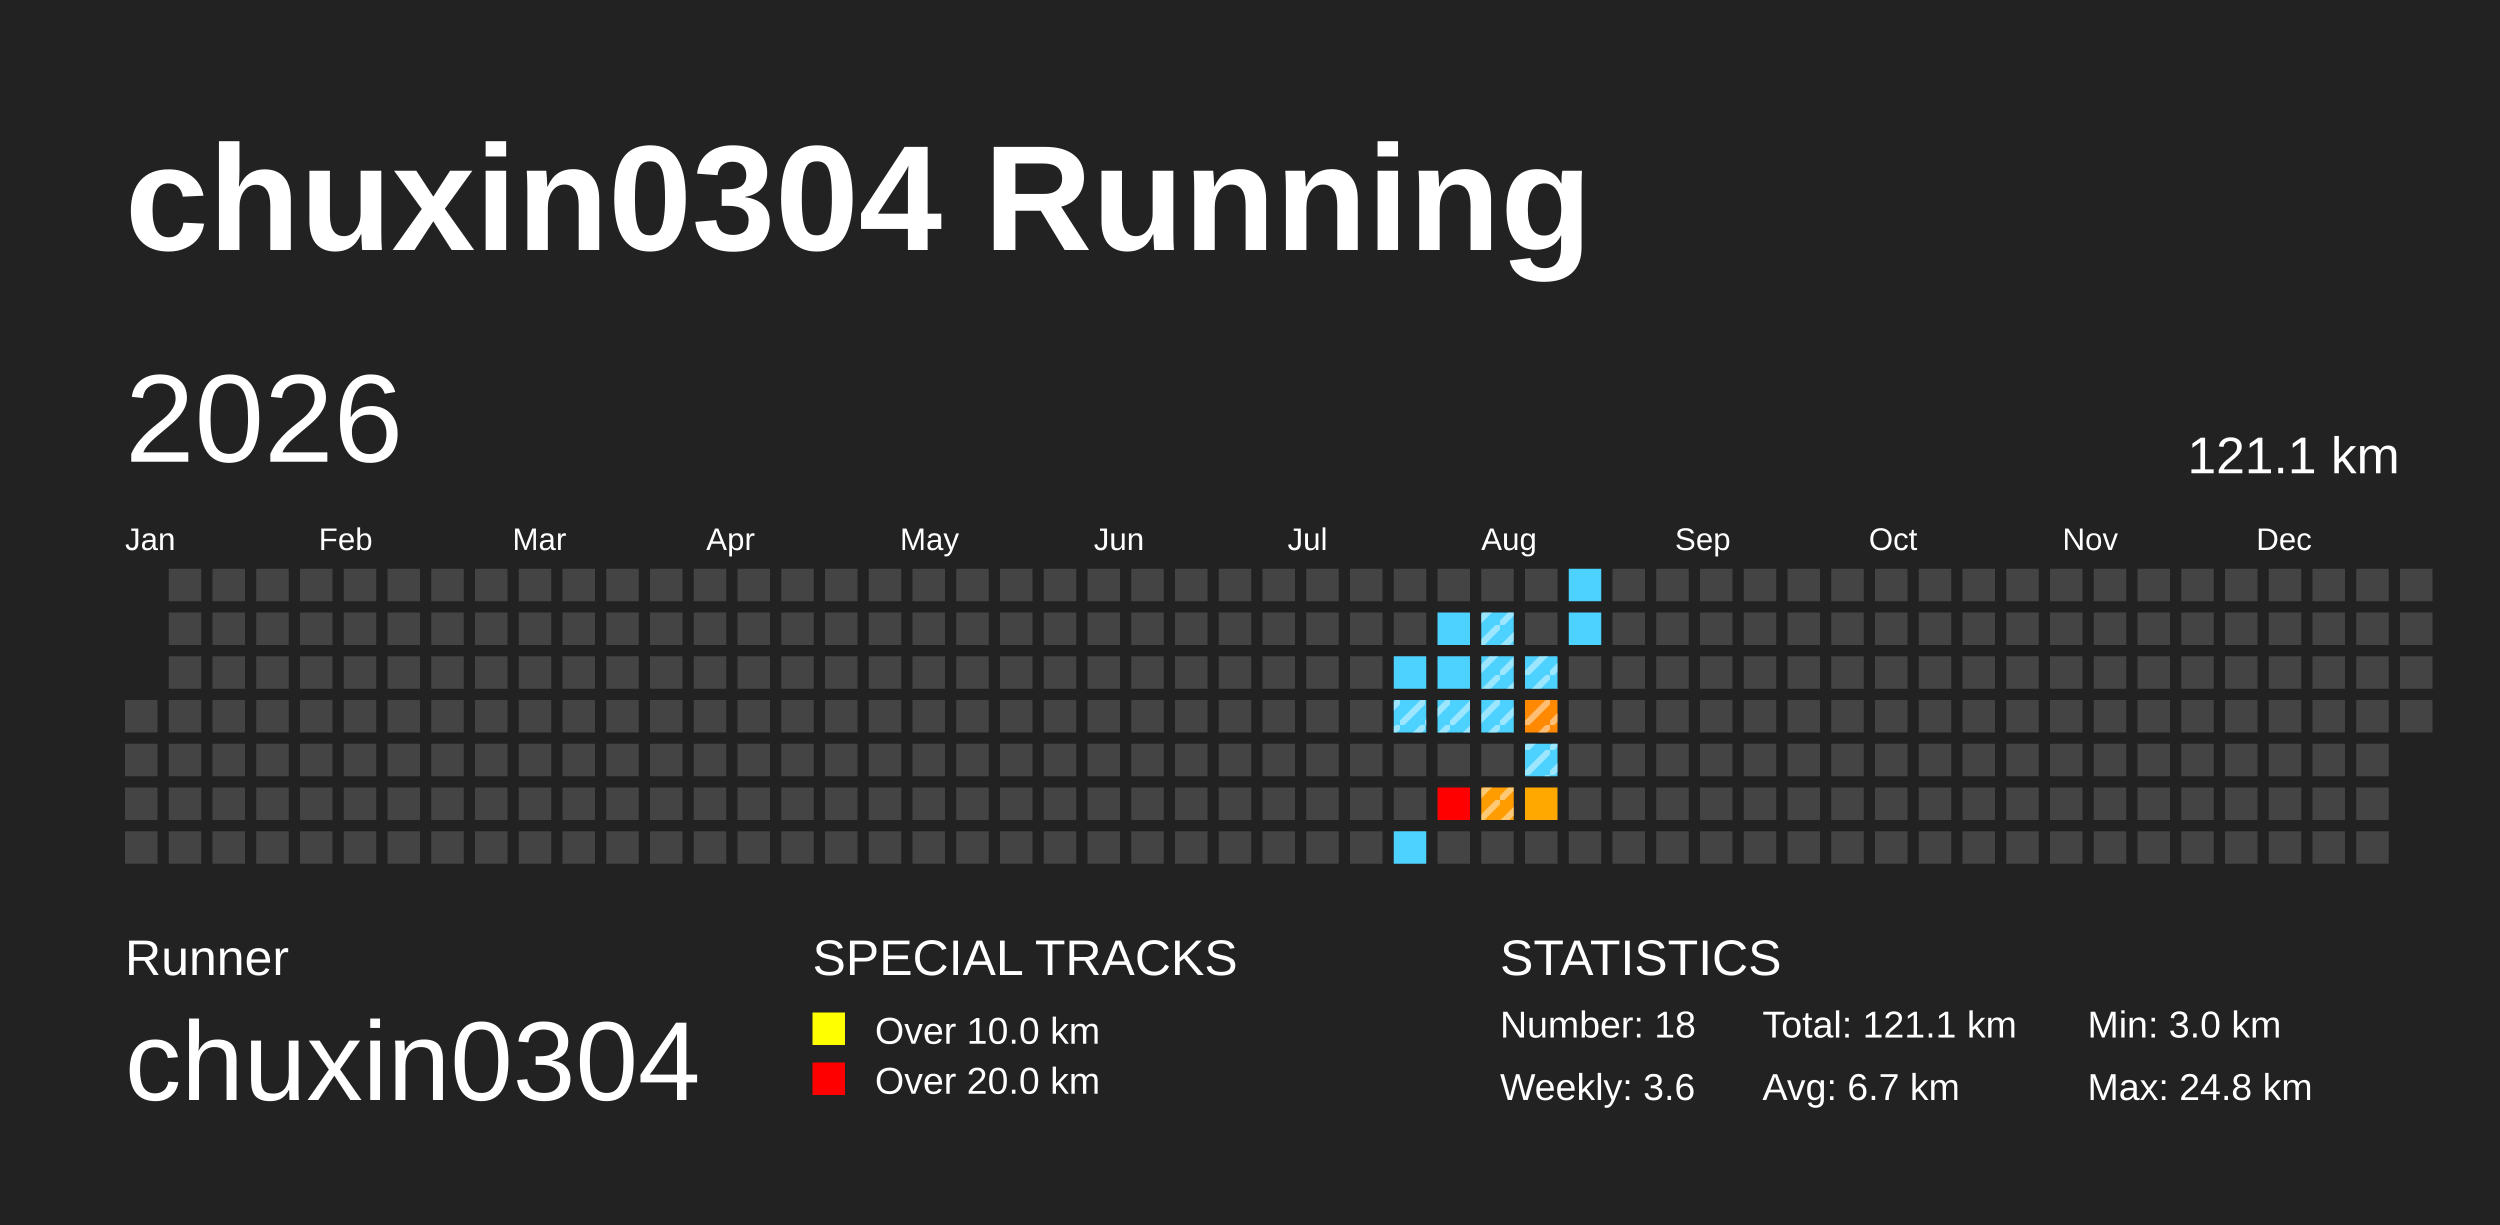
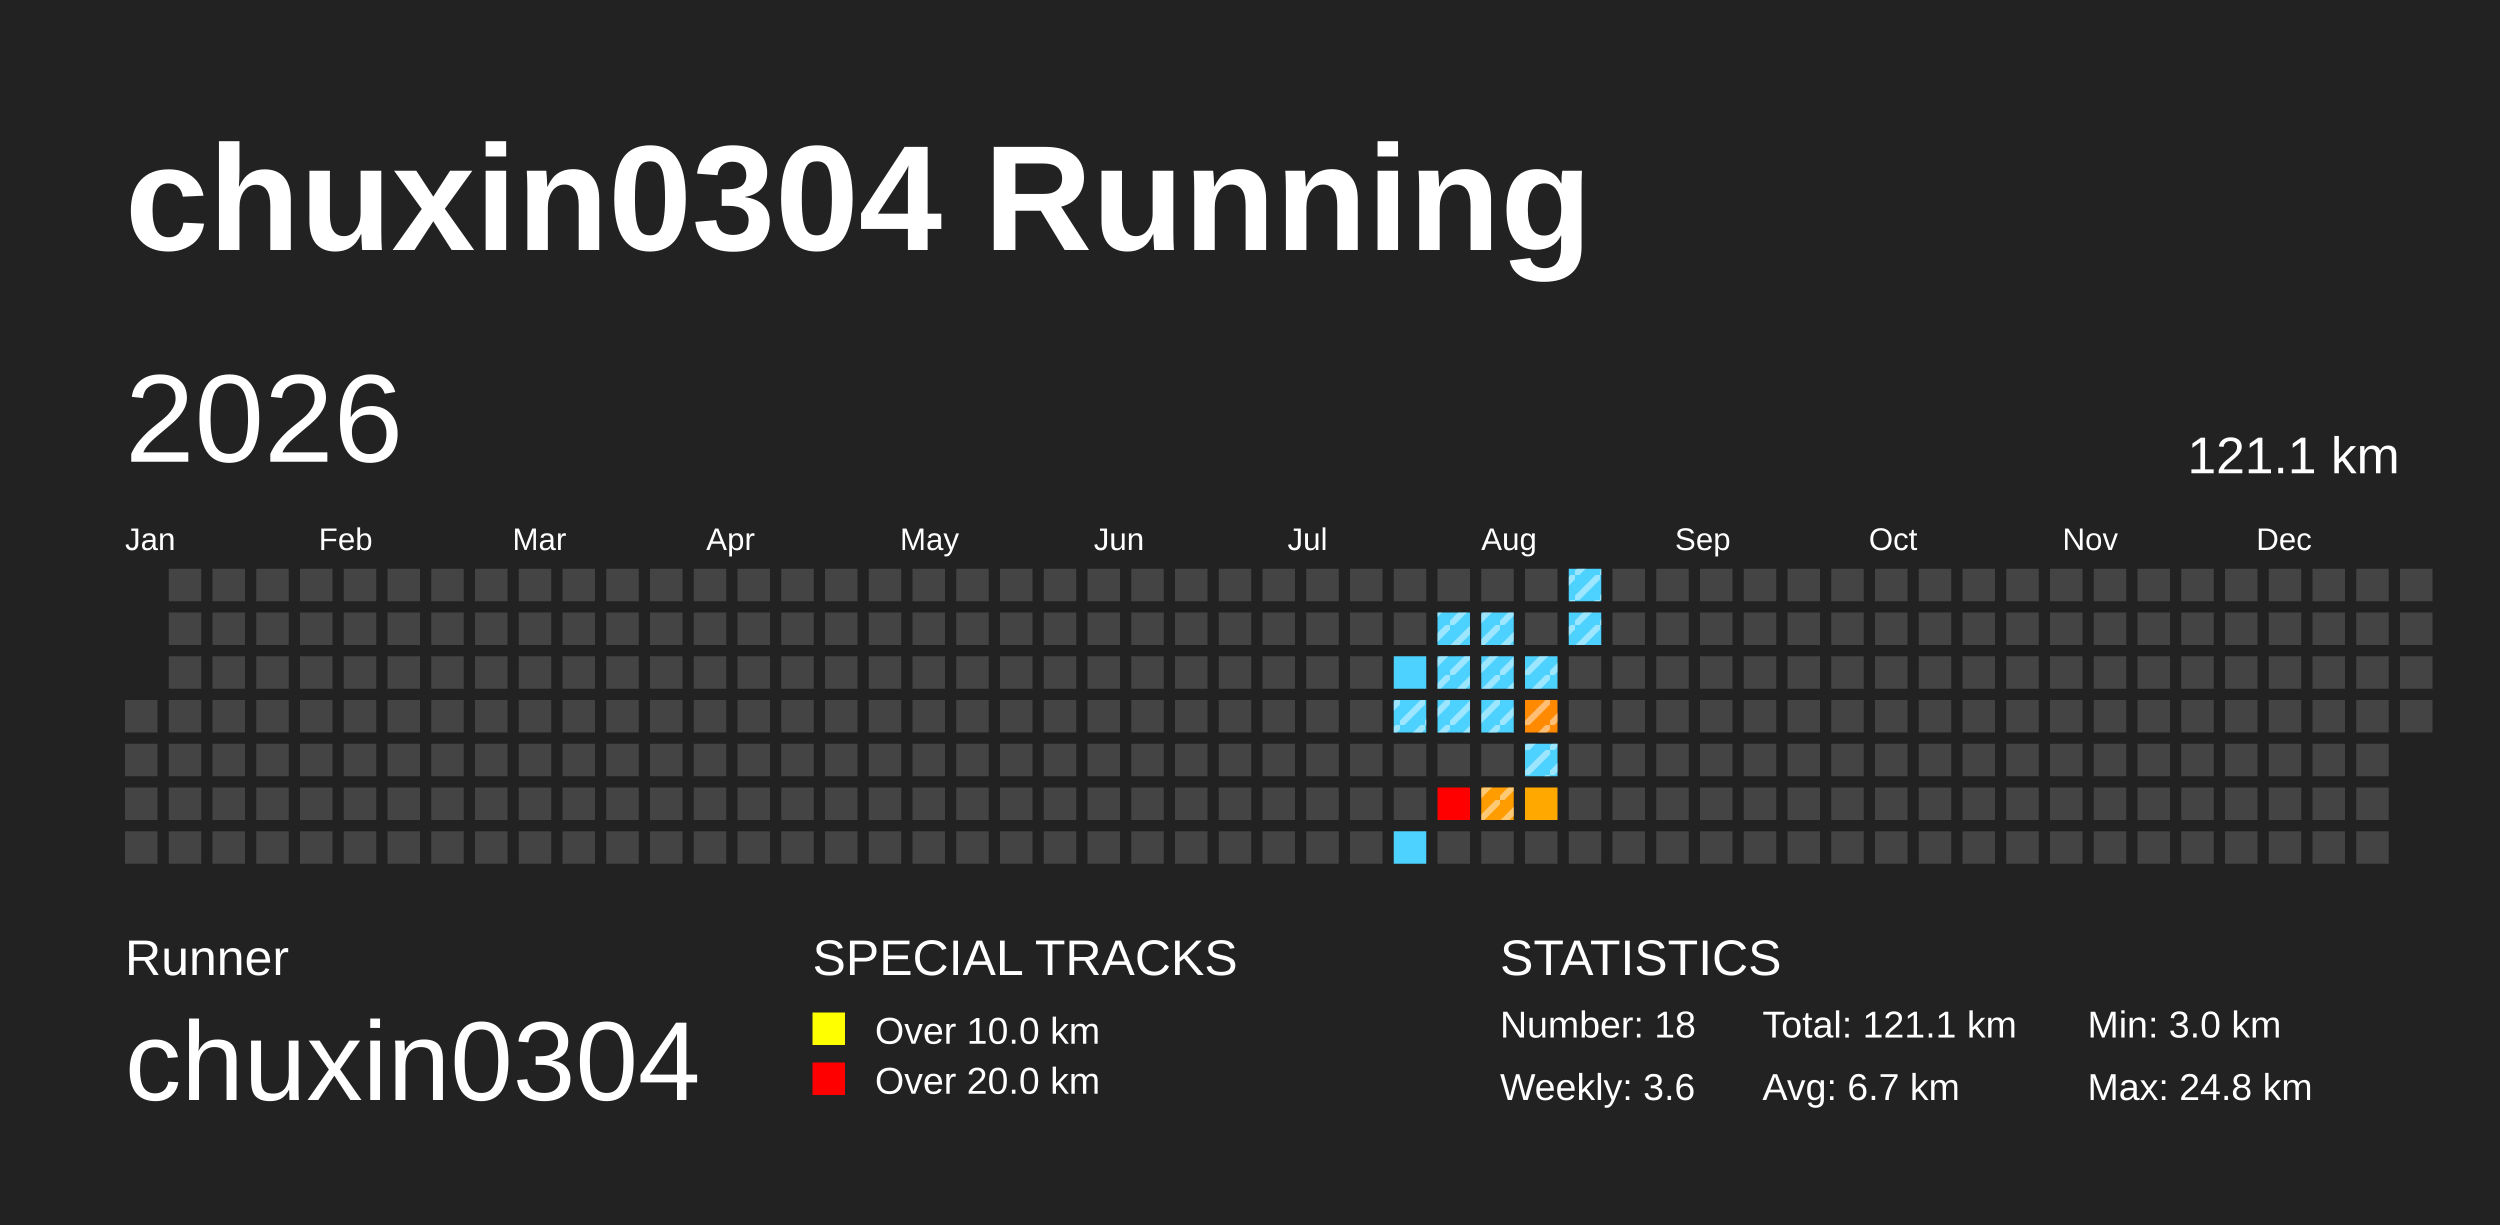
<svg xmlns="http://www.w3.org/2000/svg" baseProfile="full" height="98mm" version="1.1" viewBox="0,0,200,98" width="200mm">
  <defs>
    <pattern height="2" id="indoor-stripe" patternUnits="userSpaceOnUse" width="2">
      <line stroke="white" stroke-opacity="0.45" stroke-width="0.5" x1="0" x2="2" y1="2" y2="0" />
    </pattern>
  </defs>
  <rect fill="#222222" height="98" width="200" x="0" y="0" />
  <text fill="#FFFFFF" style="font-size:12px; font-family:Arial; font-weight:bold;" x="10" y="20">chuxin0304 Running</text>
  <text fill="#FFFFFF" style="font-size:4px; font-family:Arial" x="10" y="78">Runner</text>
  <text fill="#FFFFFF" style="font-size:9px; font-family:Arial" x="10" y="88">chuxin0304</text>
  <text fill="#FFFFFF" style="font-size:4px; font-family:Arial" x="65" y="78">SPECIAL TRACKS</text>
  <rect fill="yellow" height="2.6" width="2.6" x="65" y="81" />
  <text fill="#FFFFFF" style="font-size:3px; font-family:Arial" x="70" y="83.5">Over 10.0 km</text>
  <rect fill="red" height="2.6" width="2.6" x="65" y="85" />
  <text fill="#FFFFFF" style="font-size:3px; font-family:Arial" x="70" y="87.5">Over 20.0 km</text>
  <text fill="#FFFFFF" style="font-size:4px; font-family:Arial" x="120" y="78">STATISTICS</text>
  <text fill="#FFFFFF" style="font-size:3px; font-family:Arial" x="120" y="83">Number: 18</text>
  <text fill="#FFFFFF" style="font-size:3px; font-family:Arial" x="120" y="88">Weekly: 3.6</text>
  <text fill="#FFFFFF" style="font-size:3px; font-family:Arial" x="141" y="83">Total: 121.1 km</text>
  <text fill="#FFFFFF" style="font-size:3px; font-family:Arial" x="141" y="88">Avg: 6.7 km</text>
  <text fill="#FFFFFF" style="font-size:3px; font-family:Arial" x="167" y="83">Min: 3.0 km</text>
  <text fill="#FFFFFF" style="font-size:3px; font-family:Arial" x="167" y="88">Max: 24.8 km</text>
  <text dominant-baseline="hanging" fill="#FFFFFF" style="font-size:10.0px; font-family:Arial;" x="10" y="30">2026</text>
  <text dominant-baseline="hanging" fill="#FFFFFF" style="font-size:4.125px; font-family:Arial;" x="175" y="35">121.1 km</text>
  <text fill="#FFFFFF" style="font-size:2.5px; font-family:Arial" x="10.0" y="44">Jan</text>
  <text fill="#FFFFFF" style="font-size:2.5px; font-family:Arial" x="25.5" y="44">Feb</text>
  <text fill="#FFFFFF" style="font-size:2.5px; font-family:Arial" x="41.0" y="44">Mar</text>
  <text fill="#FFFFFF" style="font-size:2.5px; font-family:Arial" x="56.5" y="44">Apr</text>
  <text fill="#FFFFFF" style="font-size:2.5px; font-family:Arial" x="72.0" y="44">May</text>
  <text fill="#FFFFFF" style="font-size:2.5px; font-family:Arial" x="87.5" y="44">Jun</text>
  <text fill="#FFFFFF" style="font-size:2.5px; font-family:Arial" x="103.0" y="44">Jul</text>
  <text fill="#FFFFFF" style="font-size:2.5px; font-family:Arial" x="118.5" y="44">Aug</text>
  <text fill="#FFFFFF" style="font-size:2.5px; font-family:Arial" x="134.0" y="44">Sep</text>
  <text fill="#FFFFFF" style="font-size:2.5px; font-family:Arial" x="149.5" y="44">Oct</text>
  <text fill="#FFFFFF" style="font-size:2.5px; font-family:Arial" x="165.0" y="44">Nov</text>
  <text fill="#FFFFFF" style="font-size:2.5px; font-family:Arial" x="180.5" y="44">Dec</text>
  <rect fill="#444444" height="2.6" width="2.6" x="10.0" y="56.0" />
  <rect fill="#444444" height="2.6" width="2.6" x="10.0" y="59.5" />
  <rect fill="#444444" height="2.6" width="2.6" x="10.0" y="63.0" />
  <rect fill="#444444" height="2.6" width="2.6" x="10.0" y="66.5" />
  <rect fill="#444444" height="2.6" width="2.6" x="13.5" y="45.5" />
  <rect fill="#444444" height="2.6" width="2.6" x="13.5" y="49.0" />
  <rect fill="#444444" height="2.6" width="2.6" x="13.5" y="52.5" />
  <rect fill="#444444" height="2.6" width="2.6" x="13.5" y="56.0" />
  <rect fill="#444444" height="2.6" width="2.6" x="13.5" y="59.5" />
  <rect fill="#444444" height="2.6" width="2.6" x="13.5" y="63.0" />
  <rect fill="#444444" height="2.6" width="2.6" x="13.5" y="66.5" />
  <rect fill="#444444" height="2.6" width="2.6" x="17.0" y="45.5" />
  <rect fill="#444444" height="2.6" width="2.6" x="17.0" y="49.0" />
  <rect fill="#444444" height="2.6" width="2.6" x="17.0" y="52.5" />
  <rect fill="#444444" height="2.6" width="2.6" x="17.0" y="56.0" />
  <rect fill="#444444" height="2.6" width="2.6" x="17.0" y="59.5" />
  <rect fill="#444444" height="2.6" width="2.6" x="17.0" y="63.0" />
  <rect fill="#444444" height="2.6" width="2.6" x="17.0" y="66.5" />
  <rect fill="#444444" height="2.6" width="2.6" x="20.5" y="45.5" />
  <rect fill="#444444" height="2.6" width="2.6" x="20.5" y="49.0" />
  <rect fill="#444444" height="2.6" width="2.6" x="20.5" y="52.5" />
  <rect fill="#444444" height="2.6" width="2.6" x="20.5" y="56.0" />
  <rect fill="#444444" height="2.6" width="2.6" x="20.5" y="59.5" />
  <rect fill="#444444" height="2.6" width="2.6" x="20.5" y="63.0" />
  <rect fill="#444444" height="2.6" width="2.6" x="20.5" y="66.5" />
  <rect fill="#444444" height="2.6" width="2.6" x="24.0" y="45.5" />
  <rect fill="#444444" height="2.6" width="2.6" x="24.0" y="49.0" />
  <rect fill="#444444" height="2.6" width="2.6" x="24.0" y="52.5" />
  <rect fill="#444444" height="2.6" width="2.6" x="24.0" y="56.0" />
  <rect fill="#444444" height="2.6" width="2.6" x="24.0" y="59.5" />
  <rect fill="#444444" height="2.6" width="2.6" x="24.0" y="63.0" />
  <rect fill="#444444" height="2.6" width="2.6" x="24.0" y="66.5" />
  <rect fill="#444444" height="2.6" width="2.6" x="27.5" y="45.5" />
  <rect fill="#444444" height="2.6" width="2.6" x="27.5" y="49.0" />
  <rect fill="#444444" height="2.6" width="2.6" x="27.5" y="52.5" />
  <rect fill="#444444" height="2.6" width="2.6" x="27.5" y="56.0" />
  <rect fill="#444444" height="2.6" width="2.6" x="27.5" y="59.5" />
  <rect fill="#444444" height="2.6" width="2.6" x="27.5" y="63.0" />
  <rect fill="#444444" height="2.6" width="2.6" x="27.5" y="66.5" />
  <rect fill="#444444" height="2.6" width="2.6" x="31.0" y="45.5" />
  <rect fill="#444444" height="2.6" width="2.6" x="31.0" y="49.0" />
  <rect fill="#444444" height="2.6" width="2.6" x="31.0" y="52.5" />
  <rect fill="#444444" height="2.6" width="2.6" x="31.0" y="56.0" />
  <rect fill="#444444" height="2.6" width="2.6" x="31.0" y="59.5" />
  <rect fill="#444444" height="2.6" width="2.6" x="31.0" y="63.0" />
  <rect fill="#444444" height="2.6" width="2.6" x="31.0" y="66.5" />
  <rect fill="#444444" height="2.6" width="2.6" x="34.5" y="45.5" />
  <rect fill="#444444" height="2.6" width="2.6" x="34.5" y="49.0" />
  <rect fill="#444444" height="2.6" width="2.6" x="34.5" y="52.5" />
  <rect fill="#444444" height="2.6" width="2.6" x="34.5" y="56.0" />
  <rect fill="#444444" height="2.6" width="2.6" x="34.5" y="59.5" />
  <rect fill="#444444" height="2.6" width="2.6" x="34.5" y="63.0" />
  <rect fill="#444444" height="2.6" width="2.6" x="34.5" y="66.5" />
  <rect fill="#444444" height="2.6" width="2.6" x="38.0" y="45.5" />
  <rect fill="#444444" height="2.6" width="2.6" x="38.0" y="49.0" />
  <rect fill="#444444" height="2.6" width="2.6" x="38.0" y="52.5" />
  <rect fill="#444444" height="2.6" width="2.6" x="38.0" y="56.0" />
  <rect fill="#444444" height="2.6" width="2.6" x="38.0" y="59.5" />
  <rect fill="#444444" height="2.6" width="2.6" x="38.0" y="63.0" />
  <rect fill="#444444" height="2.6" width="2.6" x="38.0" y="66.5" />
  <rect fill="#444444" height="2.6" width="2.6" x="41.5" y="45.5" />
  <rect fill="#444444" height="2.6" width="2.6" x="41.5" y="49.0" />
  <rect fill="#444444" height="2.6" width="2.6" x="41.5" y="52.5" />
  <rect fill="#444444" height="2.6" width="2.6" x="41.5" y="56.0" />
  <rect fill="#444444" height="2.6" width="2.6" x="41.5" y="59.5" />
  <rect fill="#444444" height="2.6" width="2.6" x="41.5" y="63.0" />
  <rect fill="#444444" height="2.6" width="2.6" x="41.5" y="66.5" />
  <rect fill="#444444" height="2.6" width="2.6" x="45.0" y="45.5" />
  <rect fill="#444444" height="2.6" width="2.6" x="45.0" y="49.0" />
  <rect fill="#444444" height="2.6" width="2.6" x="45.0" y="52.5" />
  <rect fill="#444444" height="2.6" width="2.6" x="45.0" y="56.0" />
  <rect fill="#444444" height="2.6" width="2.6" x="45.0" y="59.5" />
  <rect fill="#444444" height="2.6" width="2.6" x="45.0" y="63.0" />
  <rect fill="#444444" height="2.6" width="2.6" x="45.0" y="66.5" />
  <rect fill="#444444" height="2.6" width="2.6" x="48.5" y="45.5" />
  <rect fill="#444444" height="2.6" width="2.6" x="48.5" y="49.0" />
  <rect fill="#444444" height="2.6" width="2.6" x="48.5" y="52.5" />
  <rect fill="#444444" height="2.6" width="2.6" x="48.5" y="56.0" />
  <rect fill="#444444" height="2.6" width="2.6" x="48.5" y="59.5" />
  <rect fill="#444444" height="2.6" width="2.6" x="48.5" y="63.0" />
  <rect fill="#444444" height="2.6" width="2.6" x="48.5" y="66.5" />
  <rect fill="#444444" height="2.6" width="2.6" x="52.0" y="45.5" />
  <rect fill="#444444" height="2.6" width="2.6" x="52.0" y="49.0" />
  <rect fill="#444444" height="2.6" width="2.6" x="52.0" y="52.5" />
  <rect fill="#444444" height="2.6" width="2.6" x="52.0" y="56.0" />
  <rect fill="#444444" height="2.6" width="2.6" x="52.0" y="59.5" />
  <rect fill="#444444" height="2.6" width="2.6" x="52.0" y="63.0" />
  <rect fill="#444444" height="2.6" width="2.6" x="52.0" y="66.5" />
  <rect fill="#444444" height="2.6" width="2.6" x="55.5" y="45.5" />
  <rect fill="#444444" height="2.6" width="2.6" x="55.5" y="49.0" />
  <rect fill="#444444" height="2.6" width="2.6" x="55.5" y="52.5" />
  <rect fill="#444444" height="2.6" width="2.6" x="55.5" y="56.0" />
  <rect fill="#444444" height="2.6" width="2.6" x="55.5" y="59.5" />
  <rect fill="#444444" height="2.6" width="2.6" x="55.5" y="63.0" />
  <rect fill="#444444" height="2.6" width="2.6" x="55.5" y="66.5" />
  <rect fill="#444444" height="2.6" width="2.6" x="59.0" y="45.5" />
  <rect fill="#444444" height="2.6" width="2.6" x="59.0" y="49.0" />
  <rect fill="#444444" height="2.6" width="2.6" x="59.0" y="52.5" />
  <rect fill="#444444" height="2.6" width="2.6" x="59.0" y="56.0" />
  <rect fill="#444444" height="2.6" width="2.6" x="59.0" y="59.5" />
  <rect fill="#444444" height="2.6" width="2.6" x="59.0" y="63.0" />
  <rect fill="#444444" height="2.6" width="2.6" x="59.0" y="66.5" />
  <rect fill="#444444" height="2.6" width="2.6" x="62.5" y="45.5" />
  <rect fill="#444444" height="2.6" width="2.6" x="62.5" y="49.0" />
  <rect fill="#444444" height="2.6" width="2.6" x="62.5" y="52.5" />
  <rect fill="#444444" height="2.6" width="2.6" x="62.5" y="56.0" />
  <rect fill="#444444" height="2.6" width="2.6" x="62.5" y="59.5" />
  <rect fill="#444444" height="2.6" width="2.6" x="62.5" y="63.0" />
  <rect fill="#444444" height="2.6" width="2.6" x="62.5" y="66.5" />
  <rect fill="#444444" height="2.6" width="2.6" x="66.0" y="45.5" />
  <rect fill="#444444" height="2.6" width="2.6" x="66.0" y="49.0" />
  <rect fill="#444444" height="2.6" width="2.6" x="66.0" y="52.5" />
  <rect fill="#444444" height="2.6" width="2.6" x="66.0" y="56.0" />
  <rect fill="#444444" height="2.6" width="2.6" x="66.0" y="59.5" />
  <rect fill="#444444" height="2.6" width="2.6" x="66.0" y="63.0" />
  <rect fill="#444444" height="2.6" width="2.6" x="66.0" y="66.5" />
  <rect fill="#444444" height="2.6" width="2.6" x="69.5" y="45.5" />
  <rect fill="#444444" height="2.6" width="2.6" x="69.5" y="49.0" />
  <rect fill="#444444" height="2.6" width="2.6" x="69.5" y="52.5" />
  <rect fill="#444444" height="2.6" width="2.6" x="69.5" y="56.0" />
  <rect fill="#444444" height="2.6" width="2.6" x="69.5" y="59.5" />
  <rect fill="#444444" height="2.6" width="2.6" x="69.5" y="63.0" />
  <rect fill="#444444" height="2.6" width="2.6" x="69.5" y="66.5" />
  <rect fill="#444444" height="2.6" width="2.6" x="73.0" y="45.5" />
  <rect fill="#444444" height="2.6" width="2.6" x="73.0" y="49.0" />
  <rect fill="#444444" height="2.6" width="2.6" x="73.0" y="52.5" />
  <rect fill="#444444" height="2.6" width="2.6" x="73.0" y="56.0" />
  <rect fill="#444444" height="2.6" width="2.6" x="73.0" y="59.5" />
  <rect fill="#444444" height="2.6" width="2.6" x="73.0" y="63.0" />
  <rect fill="#444444" height="2.6" width="2.6" x="73.0" y="66.5" />
  <rect fill="#444444" height="2.6" width="2.6" x="76.5" y="45.5" />
  <rect fill="#444444" height="2.6" width="2.6" x="76.5" y="49.0" />
  <rect fill="#444444" height="2.6" width="2.6" x="76.5" y="52.5" />
  <rect fill="#444444" height="2.6" width="2.6" x="76.5" y="56.0" />
  <rect fill="#444444" height="2.6" width="2.6" x="76.5" y="59.5" />
  <rect fill="#444444" height="2.6" width="2.6" x="76.5" y="63.0" />
  <rect fill="#444444" height="2.6" width="2.6" x="76.5" y="66.5" />
  <rect fill="#444444" height="2.6" width="2.6" x="80.0" y="45.5" />
  <rect fill="#444444" height="2.6" width="2.6" x="80.0" y="49.0" />
  <rect fill="#444444" height="2.6" width="2.6" x="80.0" y="52.5" />
  <rect fill="#444444" height="2.6" width="2.6" x="80.0" y="56.0" />
  <rect fill="#444444" height="2.6" width="2.6" x="80.0" y="59.5" />
  <rect fill="#444444" height="2.6" width="2.6" x="80.0" y="63.0" />
  <rect fill="#444444" height="2.6" width="2.6" x="80.0" y="66.5" />
  <rect fill="#444444" height="2.6" width="2.6" x="83.5" y="45.5" />
  <rect fill="#444444" height="2.6" width="2.6" x="83.5" y="49.0" />
  <rect fill="#444444" height="2.6" width="2.6" x="83.5" y="52.5" />
  <rect fill="#444444" height="2.6" width="2.6" x="83.5" y="56.0" />
  <rect fill="#444444" height="2.6" width="2.6" x="83.5" y="59.5" />
  <rect fill="#444444" height="2.6" width="2.6" x="83.5" y="63.0" />
  <rect fill="#444444" height="2.6" width="2.6" x="83.5" y="66.5" />
  <rect fill="#444444" height="2.6" width="2.6" x="87.0" y="45.5" />
  <rect fill="#444444" height="2.6" width="2.6" x="87.0" y="49.0" />
  <rect fill="#444444" height="2.6" width="2.6" x="87.0" y="52.5" />
  <rect fill="#444444" height="2.6" width="2.6" x="87.0" y="56.0" />
  <rect fill="#444444" height="2.6" width="2.6" x="87.0" y="59.5" />
  <rect fill="#444444" height="2.6" width="2.6" x="87.0" y="63.0" />
  <rect fill="#444444" height="2.6" width="2.6" x="87.0" y="66.5" />
  <rect fill="#444444" height="2.6" width="2.6" x="90.5" y="45.5" />
  <rect fill="#444444" height="2.6" width="2.6" x="90.5" y="49.0" />
  <rect fill="#444444" height="2.6" width="2.6" x="90.5" y="52.5" />
  <rect fill="#444444" height="2.6" width="2.6" x="90.5" y="56.0" />
  <rect fill="#444444" height="2.6" width="2.6" x="90.5" y="59.5" />
  <rect fill="#444444" height="2.6" width="2.6" x="90.5" y="63.0" />
  <rect fill="#444444" height="2.6" width="2.6" x="90.5" y="66.5" />
  <rect fill="#444444" height="2.6" width="2.6" x="94.0" y="45.5" />
  <rect fill="#444444" height="2.6" width="2.6" x="94.0" y="49.0" />
  <rect fill="#444444" height="2.6" width="2.6" x="94.0" y="52.5" />
  <rect fill="#444444" height="2.6" width="2.6" x="94.0" y="56.0" />
  <rect fill="#444444" height="2.6" width="2.6" x="94.0" y="59.5" />
  <rect fill="#444444" height="2.6" width="2.6" x="94.0" y="63.0" />
  <rect fill="#444444" height="2.6" width="2.6" x="94.0" y="66.5" />
  <rect fill="#444444" height="2.6" width="2.6" x="97.5" y="45.5" />
  <rect fill="#444444" height="2.6" width="2.6" x="97.5" y="49.0" />
  <rect fill="#444444" height="2.6" width="2.6" x="97.5" y="52.5" />
  <rect fill="#444444" height="2.6" width="2.6" x="97.5" y="56.0" />
  <rect fill="#444444" height="2.6" width="2.6" x="97.5" y="59.5" />
  <rect fill="#444444" height="2.6" width="2.6" x="97.5" y="63.0" />
  <rect fill="#444444" height="2.6" width="2.6" x="97.5" y="66.5" />
  <rect fill="#444444" height="2.6" width="2.6" x="101.0" y="45.5" />
  <rect fill="#444444" height="2.6" width="2.6" x="101.0" y="49.0" />
  <rect fill="#444444" height="2.6" width="2.6" x="101.0" y="52.5" />
  <rect fill="#444444" height="2.6" width="2.6" x="101.0" y="56.0" />
  <rect fill="#444444" height="2.6" width="2.6" x="101.0" y="59.5" />
  <rect fill="#444444" height="2.6" width="2.6" x="101.0" y="63.0" />
  <rect fill="#444444" height="2.6" width="2.6" x="101.0" y="66.5" />
  <rect fill="#444444" height="2.6" width="2.6" x="104.5" y="45.5" />
  <rect fill="#444444" height="2.6" width="2.6" x="104.5" y="49.0" />
  <rect fill="#444444" height="2.6" width="2.6" x="104.5" y="52.5" />
  <rect fill="#444444" height="2.6" width="2.6" x="104.5" y="56.0" />
  <rect fill="#444444" height="2.6" width="2.6" x="104.5" y="59.5" />
  <rect fill="#444444" height="2.6" width="2.6" x="104.5" y="63.0" />
  <rect fill="#444444" height="2.6" width="2.6" x="104.5" y="66.5" />
  <rect fill="#444444" height="2.6" width="2.6" x="108.0" y="45.5" />
  <rect fill="#444444" height="2.6" width="2.6" x="108.0" y="49.0" />
  <rect fill="#444444" height="2.6" width="2.6" x="108.0" y="52.5" />
  <rect fill="#444444" height="2.6" width="2.6" x="108.0" y="56.0" />
  <rect fill="#444444" height="2.6" width="2.6" x="108.0" y="59.5" />
  <rect fill="#444444" height="2.6" width="2.6" x="108.0" y="63.0" />
  <rect fill="#444444" height="2.6" width="2.6" x="108.0" y="66.5" />
  <rect fill="#444444" height="2.6" width="2.6" x="111.5" y="45.5" />
  <rect fill="#444444" height="2.6" width="2.6" x="111.5" y="49.0" />
  <rect fill="#4dd2ff" height="2.6" width="2.6" x="111.5" y="52.5" />
  <rect fill="#4dd2ff" height="2.6" width="2.6" x="111.5" y="56.0" />
  <rect fill="url(#indoor-stripe)" height="2.6" style="pointer-events: none;" width="2.6" x="111.5" y="56.0" />
  <rect fill="#444444" height="2.6" width="2.6" x="111.5" y="59.5" />
  <rect fill="#444444" height="2.6" width="2.6" x="111.5" y="63.0" />
  <rect fill="#4dd2ff" height="2.6" width="2.6" x="111.5" y="66.5" />
  <rect fill="#444444" height="2.6" width="2.6" x="115.0" y="45.5" />
  <rect fill="#4dd2ff" height="2.6" width="2.6" x="115.0" y="49.0" />
+   <rect fill="url(#indoor-stripe)" height="2.6" style="pointer-events: none;" width="2.6" x="115.0" y="49.0" />
  <rect fill="#4dd2ff" height="2.6" width="2.6" x="115.0" y="52.5" />
+   <rect fill="url(#indoor-stripe)" height="2.6" style="pointer-events: none;" width="2.6" x="115.0" y="52.5" />
  <rect fill="#4dd2ff" height="2.6" width="2.6" x="115.0" y="56.0" />
  <rect fill="url(#indoor-stripe)" height="2.6" style="pointer-events: none;" width="2.6" x="115.0" y="56.0" />
  <rect fill="#444444" height="2.6" width="2.6" x="115.0" y="59.5" />
  <rect fill="red" height="2.6" width="2.6" x="115.0" y="63.0" />
  <rect fill="#444444" height="2.6" width="2.6" x="115.0" y="66.5" />
  <rect fill="#444444" height="2.6" width="2.6" x="118.5" y="45.5" />
  <rect fill="#4dd2ff" height="2.6" width="2.6" x="118.5" y="49.0" />
  <rect fill="url(#indoor-stripe)" height="2.6" style="pointer-events: none;" width="2.6" x="118.5" y="49.0" />
  <rect fill="#4dd2ff" height="2.6" width="2.6" x="118.5" y="52.5" />
  <rect fill="url(#indoor-stripe)" height="2.6" style="pointer-events: none;" width="2.6" x="118.5" y="52.5" />
  <rect fill="#4dd2ff" height="2.6" width="2.6" x="118.5" y="56.0" />
  <rect fill="url(#indoor-stripe)" height="2.6" style="pointer-events: none;" width="2.6" x="118.5" y="56.0" />
  <rect fill="#444444" height="2.6" width="2.6" x="118.5" y="59.5" />
  <rect fill="#ff9c00" height="2.6" width="2.6" x="118.5" y="63.0" />
  <rect fill="url(#indoor-stripe)" height="2.6" style="pointer-events: none;" width="2.6" x="118.5" y="63.0" />
  <rect fill="#444444" height="2.6" width="2.6" x="118.5" y="66.5" />
  <rect fill="#444444" height="2.6" width="2.6" x="122.0" y="45.5" />
  <rect fill="#444444" height="2.6" width="2.6" x="122.0" y="49.0" />
  <rect fill="#4dd2ff" height="2.6" width="2.6" x="122.0" y="52.5" />
  <rect fill="url(#indoor-stripe)" height="2.6" style="pointer-events: none;" width="2.6" x="122.0" y="52.5" />
  <rect fill="#ff8900" height="2.6" width="2.6" x="122.0" y="56.0" />
  <rect fill="url(#indoor-stripe)" height="2.6" style="pointer-events: none;" width="2.6" x="122.0" y="56.0" />
  <rect fill="#4dd2ff" height="2.6" width="2.6" x="122.0" y="59.5" />
  <rect fill="url(#indoor-stripe)" height="2.6" style="pointer-events: none;" width="2.6" x="122.0" y="59.5" />
  <rect fill="#ffa900" height="2.6" width="2.6" x="122.0" y="63.0" />
  <rect fill="#444444" height="2.6" width="2.6" x="122.0" y="66.5" />
  <rect fill="#4dd2ff" height="2.6" width="2.6" x="125.5" y="45.5" />
+   <rect fill="url(#indoor-stripe)" height="2.6" style="pointer-events: none;" width="2.6" x="125.5" y="45.5" />
  <rect fill="#4dd2ff" height="2.6" width="2.6" x="125.5" y="49.0" />
+   <rect fill="url(#indoor-stripe)" height="2.6" style="pointer-events: none;" width="2.6" x="125.5" y="49.0" />
  <rect fill="#444444" height="2.6" width="2.6" x="125.5" y="52.5" />
  <rect fill="#444444" height="2.6" width="2.6" x="125.5" y="56.0" />
  <rect fill="#444444" height="2.6" width="2.6" x="125.5" y="59.5" />
  <rect fill="#444444" height="2.6" width="2.6" x="125.5" y="63.0" />
  <rect fill="#444444" height="2.6" width="2.6" x="125.5" y="66.5" />
  <rect fill="#444444" height="2.6" width="2.6" x="129.0" y="45.5" />
  <rect fill="#444444" height="2.6" width="2.6" x="129.0" y="49.0" />
  <rect fill="#444444" height="2.6" width="2.6" x="129.0" y="52.5" />
  <rect fill="#444444" height="2.6" width="2.6" x="129.0" y="56.0" />
  <rect fill="#444444" height="2.6" width="2.6" x="129.0" y="59.5" />
  <rect fill="#444444" height="2.6" width="2.6" x="129.0" y="63.0" />
  <rect fill="#444444" height="2.6" width="2.6" x="129.0" y="66.5" />
  <rect fill="#444444" height="2.6" width="2.6" x="132.5" y="45.5" />
  <rect fill="#444444" height="2.6" width="2.6" x="132.5" y="49.0" />
  <rect fill="#444444" height="2.6" width="2.6" x="132.5" y="52.5" />
  <rect fill="#444444" height="2.6" width="2.6" x="132.5" y="56.0" />
  <rect fill="#444444" height="2.6" width="2.6" x="132.5" y="59.5" />
  <rect fill="#444444" height="2.6" width="2.6" x="132.5" y="63.0" />
  <rect fill="#444444" height="2.6" width="2.6" x="132.5" y="66.5" />
  <rect fill="#444444" height="2.6" width="2.6" x="136.0" y="45.5" />
  <rect fill="#444444" height="2.6" width="2.6" x="136.0" y="49.0" />
  <rect fill="#444444" height="2.6" width="2.6" x="136.0" y="52.5" />
  <rect fill="#444444" height="2.6" width="2.6" x="136.0" y="56.0" />
  <rect fill="#444444" height="2.6" width="2.6" x="136.0" y="59.5" />
  <rect fill="#444444" height="2.6" width="2.6" x="136.0" y="63.0" />
  <rect fill="#444444" height="2.6" width="2.6" x="136.0" y="66.5" />
  <rect fill="#444444" height="2.6" width="2.6" x="139.5" y="45.5" />
  <rect fill="#444444" height="2.6" width="2.6" x="139.5" y="49.0" />
  <rect fill="#444444" height="2.6" width="2.6" x="139.5" y="52.5" />
  <rect fill="#444444" height="2.6" width="2.6" x="139.5" y="56.0" />
  <rect fill="#444444" height="2.6" width="2.6" x="139.5" y="59.5" />
  <rect fill="#444444" height="2.6" width="2.6" x="139.5" y="63.0" />
  <rect fill="#444444" height="2.6" width="2.6" x="139.5" y="66.5" />
  <rect fill="#444444" height="2.6" width="2.6" x="143.0" y="45.5" />
  <rect fill="#444444" height="2.6" width="2.6" x="143.0" y="49.0" />
  <rect fill="#444444" height="2.6" width="2.6" x="143.0" y="52.5" />
  <rect fill="#444444" height="2.6" width="2.6" x="143.0" y="56.0" />
  <rect fill="#444444" height="2.6" width="2.6" x="143.0" y="59.5" />
  <rect fill="#444444" height="2.6" width="2.6" x="143.0" y="63.0" />
  <rect fill="#444444" height="2.6" width="2.6" x="143.0" y="66.5" />
  <rect fill="#444444" height="2.6" width="2.6" x="146.5" y="45.5" />
  <rect fill="#444444" height="2.6" width="2.6" x="146.5" y="49.0" />
  <rect fill="#444444" height="2.6" width="2.6" x="146.5" y="52.5" />
  <rect fill="#444444" height="2.6" width="2.6" x="146.5" y="56.0" />
  <rect fill="#444444" height="2.6" width="2.6" x="146.5" y="59.5" />
  <rect fill="#444444" height="2.6" width="2.6" x="146.5" y="63.0" />
  <rect fill="#444444" height="2.6" width="2.6" x="146.5" y="66.5" />
  <rect fill="#444444" height="2.6" width="2.6" x="150.0" y="45.5" />
  <rect fill="#444444" height="2.6" width="2.6" x="150.0" y="49.0" />
  <rect fill="#444444" height="2.6" width="2.6" x="150.0" y="52.5" />
  <rect fill="#444444" height="2.6" width="2.6" x="150.0" y="56.0" />
  <rect fill="#444444" height="2.6" width="2.6" x="150.0" y="59.5" />
  <rect fill="#444444" height="2.6" width="2.6" x="150.0" y="63.0" />
  <rect fill="#444444" height="2.6" width="2.6" x="150.0" y="66.5" />
  <rect fill="#444444" height="2.6" width="2.6" x="153.5" y="45.5" />
  <rect fill="#444444" height="2.6" width="2.6" x="153.5" y="49.0" />
  <rect fill="#444444" height="2.6" width="2.6" x="153.5" y="52.5" />
  <rect fill="#444444" height="2.6" width="2.6" x="153.5" y="56.0" />
  <rect fill="#444444" height="2.6" width="2.6" x="153.5" y="59.5" />
  <rect fill="#444444" height="2.6" width="2.6" x="153.5" y="63.0" />
  <rect fill="#444444" height="2.6" width="2.6" x="153.5" y="66.5" />
  <rect fill="#444444" height="2.6" width="2.6" x="157.0" y="45.5" />
  <rect fill="#444444" height="2.6" width="2.6" x="157.0" y="49.0" />
  <rect fill="#444444" height="2.6" width="2.6" x="157.0" y="52.5" />
  <rect fill="#444444" height="2.6" width="2.6" x="157.0" y="56.0" />
  <rect fill="#444444" height="2.6" width="2.6" x="157.0" y="59.5" />
  <rect fill="#444444" height="2.6" width="2.6" x="157.0" y="63.0" />
  <rect fill="#444444" height="2.6" width="2.6" x="157.0" y="66.5" />
  <rect fill="#444444" height="2.6" width="2.6" x="160.5" y="45.5" />
  <rect fill="#444444" height="2.6" width="2.6" x="160.5" y="49.0" />
  <rect fill="#444444" height="2.6" width="2.6" x="160.5" y="52.5" />
  <rect fill="#444444" height="2.6" width="2.6" x="160.5" y="56.0" />
  <rect fill="#444444" height="2.6" width="2.6" x="160.5" y="59.5" />
  <rect fill="#444444" height="2.6" width="2.6" x="160.5" y="63.0" />
  <rect fill="#444444" height="2.6" width="2.6" x="160.5" y="66.5" />
  <rect fill="#444444" height="2.6" width="2.6" x="164.0" y="45.5" />
  <rect fill="#444444" height="2.6" width="2.6" x="164.0" y="49.0" />
  <rect fill="#444444" height="2.6" width="2.6" x="164.0" y="52.5" />
  <rect fill="#444444" height="2.6" width="2.6" x="164.0" y="56.0" />
  <rect fill="#444444" height="2.6" width="2.6" x="164.0" y="59.5" />
  <rect fill="#444444" height="2.6" width="2.6" x="164.0" y="63.0" />
  <rect fill="#444444" height="2.6" width="2.6" x="164.0" y="66.5" />
  <rect fill="#444444" height="2.6" width="2.6" x="167.5" y="45.5" />
  <rect fill="#444444" height="2.6" width="2.6" x="167.5" y="49.0" />
  <rect fill="#444444" height="2.6" width="2.6" x="167.5" y="52.5" />
  <rect fill="#444444" height="2.6" width="2.6" x="167.5" y="56.0" />
  <rect fill="#444444" height="2.6" width="2.6" x="167.5" y="59.5" />
  <rect fill="#444444" height="2.6" width="2.6" x="167.5" y="63.0" />
  <rect fill="#444444" height="2.6" width="2.6" x="167.5" y="66.5" />
  <rect fill="#444444" height="2.6" width="2.6" x="171.0" y="45.5" />
  <rect fill="#444444" height="2.6" width="2.6" x="171.0" y="49.0" />
  <rect fill="#444444" height="2.6" width="2.6" x="171.0" y="52.5" />
  <rect fill="#444444" height="2.6" width="2.6" x="171.0" y="56.0" />
  <rect fill="#444444" height="2.6" width="2.6" x="171.0" y="59.5" />
  <rect fill="#444444" height="2.6" width="2.6" x="171.0" y="63.0" />
  <rect fill="#444444" height="2.6" width="2.6" x="171.0" y="66.5" />
  <rect fill="#444444" height="2.6" width="2.6" x="174.5" y="45.5" />
  <rect fill="#444444" height="2.6" width="2.6" x="174.5" y="49.0" />
  <rect fill="#444444" height="2.6" width="2.6" x="174.5" y="52.5" />
  <rect fill="#444444" height="2.6" width="2.6" x="174.5" y="56.0" />
  <rect fill="#444444" height="2.6" width="2.6" x="174.5" y="59.5" />
  <rect fill="#444444" height="2.6" width="2.6" x="174.5" y="63.0" />
  <rect fill="#444444" height="2.6" width="2.6" x="174.5" y="66.5" />
  <rect fill="#444444" height="2.6" width="2.6" x="178.0" y="45.5" />
  <rect fill="#444444" height="2.6" width="2.6" x="178.0" y="49.0" />
  <rect fill="#444444" height="2.6" width="2.6" x="178.0" y="52.5" />
  <rect fill="#444444" height="2.6" width="2.6" x="178.0" y="56.0" />
  <rect fill="#444444" height="2.6" width="2.6" x="178.0" y="59.5" />
  <rect fill="#444444" height="2.6" width="2.6" x="178.0" y="63.0" />
  <rect fill="#444444" height="2.6" width="2.6" x="178.0" y="66.5" />
  <rect fill="#444444" height="2.6" width="2.6" x="181.5" y="45.5" />
  <rect fill="#444444" height="2.6" width="2.6" x="181.5" y="49.0" />
  <rect fill="#444444" height="2.6" width="2.6" x="181.5" y="52.5" />
  <rect fill="#444444" height="2.6" width="2.6" x="181.5" y="56.0" />
  <rect fill="#444444" height="2.6" width="2.6" x="181.5" y="59.5" />
  <rect fill="#444444" height="2.6" width="2.6" x="181.5" y="63.0" />
  <rect fill="#444444" height="2.6" width="2.6" x="181.5" y="66.5" />
  <rect fill="#444444" height="2.6" width="2.6" x="185.0" y="45.5" />
  <rect fill="#444444" height="2.6" width="2.6" x="185.0" y="49.0" />
  <rect fill="#444444" height="2.6" width="2.6" x="185.0" y="52.5" />
  <rect fill="#444444" height="2.6" width="2.6" x="185.0" y="56.0" />
  <rect fill="#444444" height="2.6" width="2.6" x="185.0" y="59.5" />
  <rect fill="#444444" height="2.6" width="2.6" x="185.0" y="63.0" />
  <rect fill="#444444" height="2.6" width="2.6" x="185.0" y="66.5" />
  <rect fill="#444444" height="2.6" width="2.6" x="188.5" y="45.5" />
  <rect fill="#444444" height="2.6" width="2.6" x="188.5" y="49.0" />
  <rect fill="#444444" height="2.6" width="2.6" x="188.5" y="52.5" />
  <rect fill="#444444" height="2.6" width="2.6" x="188.5" y="56.0" />
  <rect fill="#444444" height="2.6" width="2.6" x="188.5" y="59.5" />
  <rect fill="#444444" height="2.6" width="2.6" x="188.5" y="63.0" />
  <rect fill="#444444" height="2.6" width="2.6" x="188.5" y="66.5" />
  <rect fill="#444444" height="2.6" width="2.6" x="192.0" y="45.5" />
  <rect fill="#444444" height="2.6" width="2.6" x="192.0" y="49.0" />
  <rect fill="#444444" height="2.6" width="2.6" x="192.0" y="52.5" />
  <rect fill="#444444" height="2.6" width="2.6" x="192.0" y="56.0" />
</svg>
